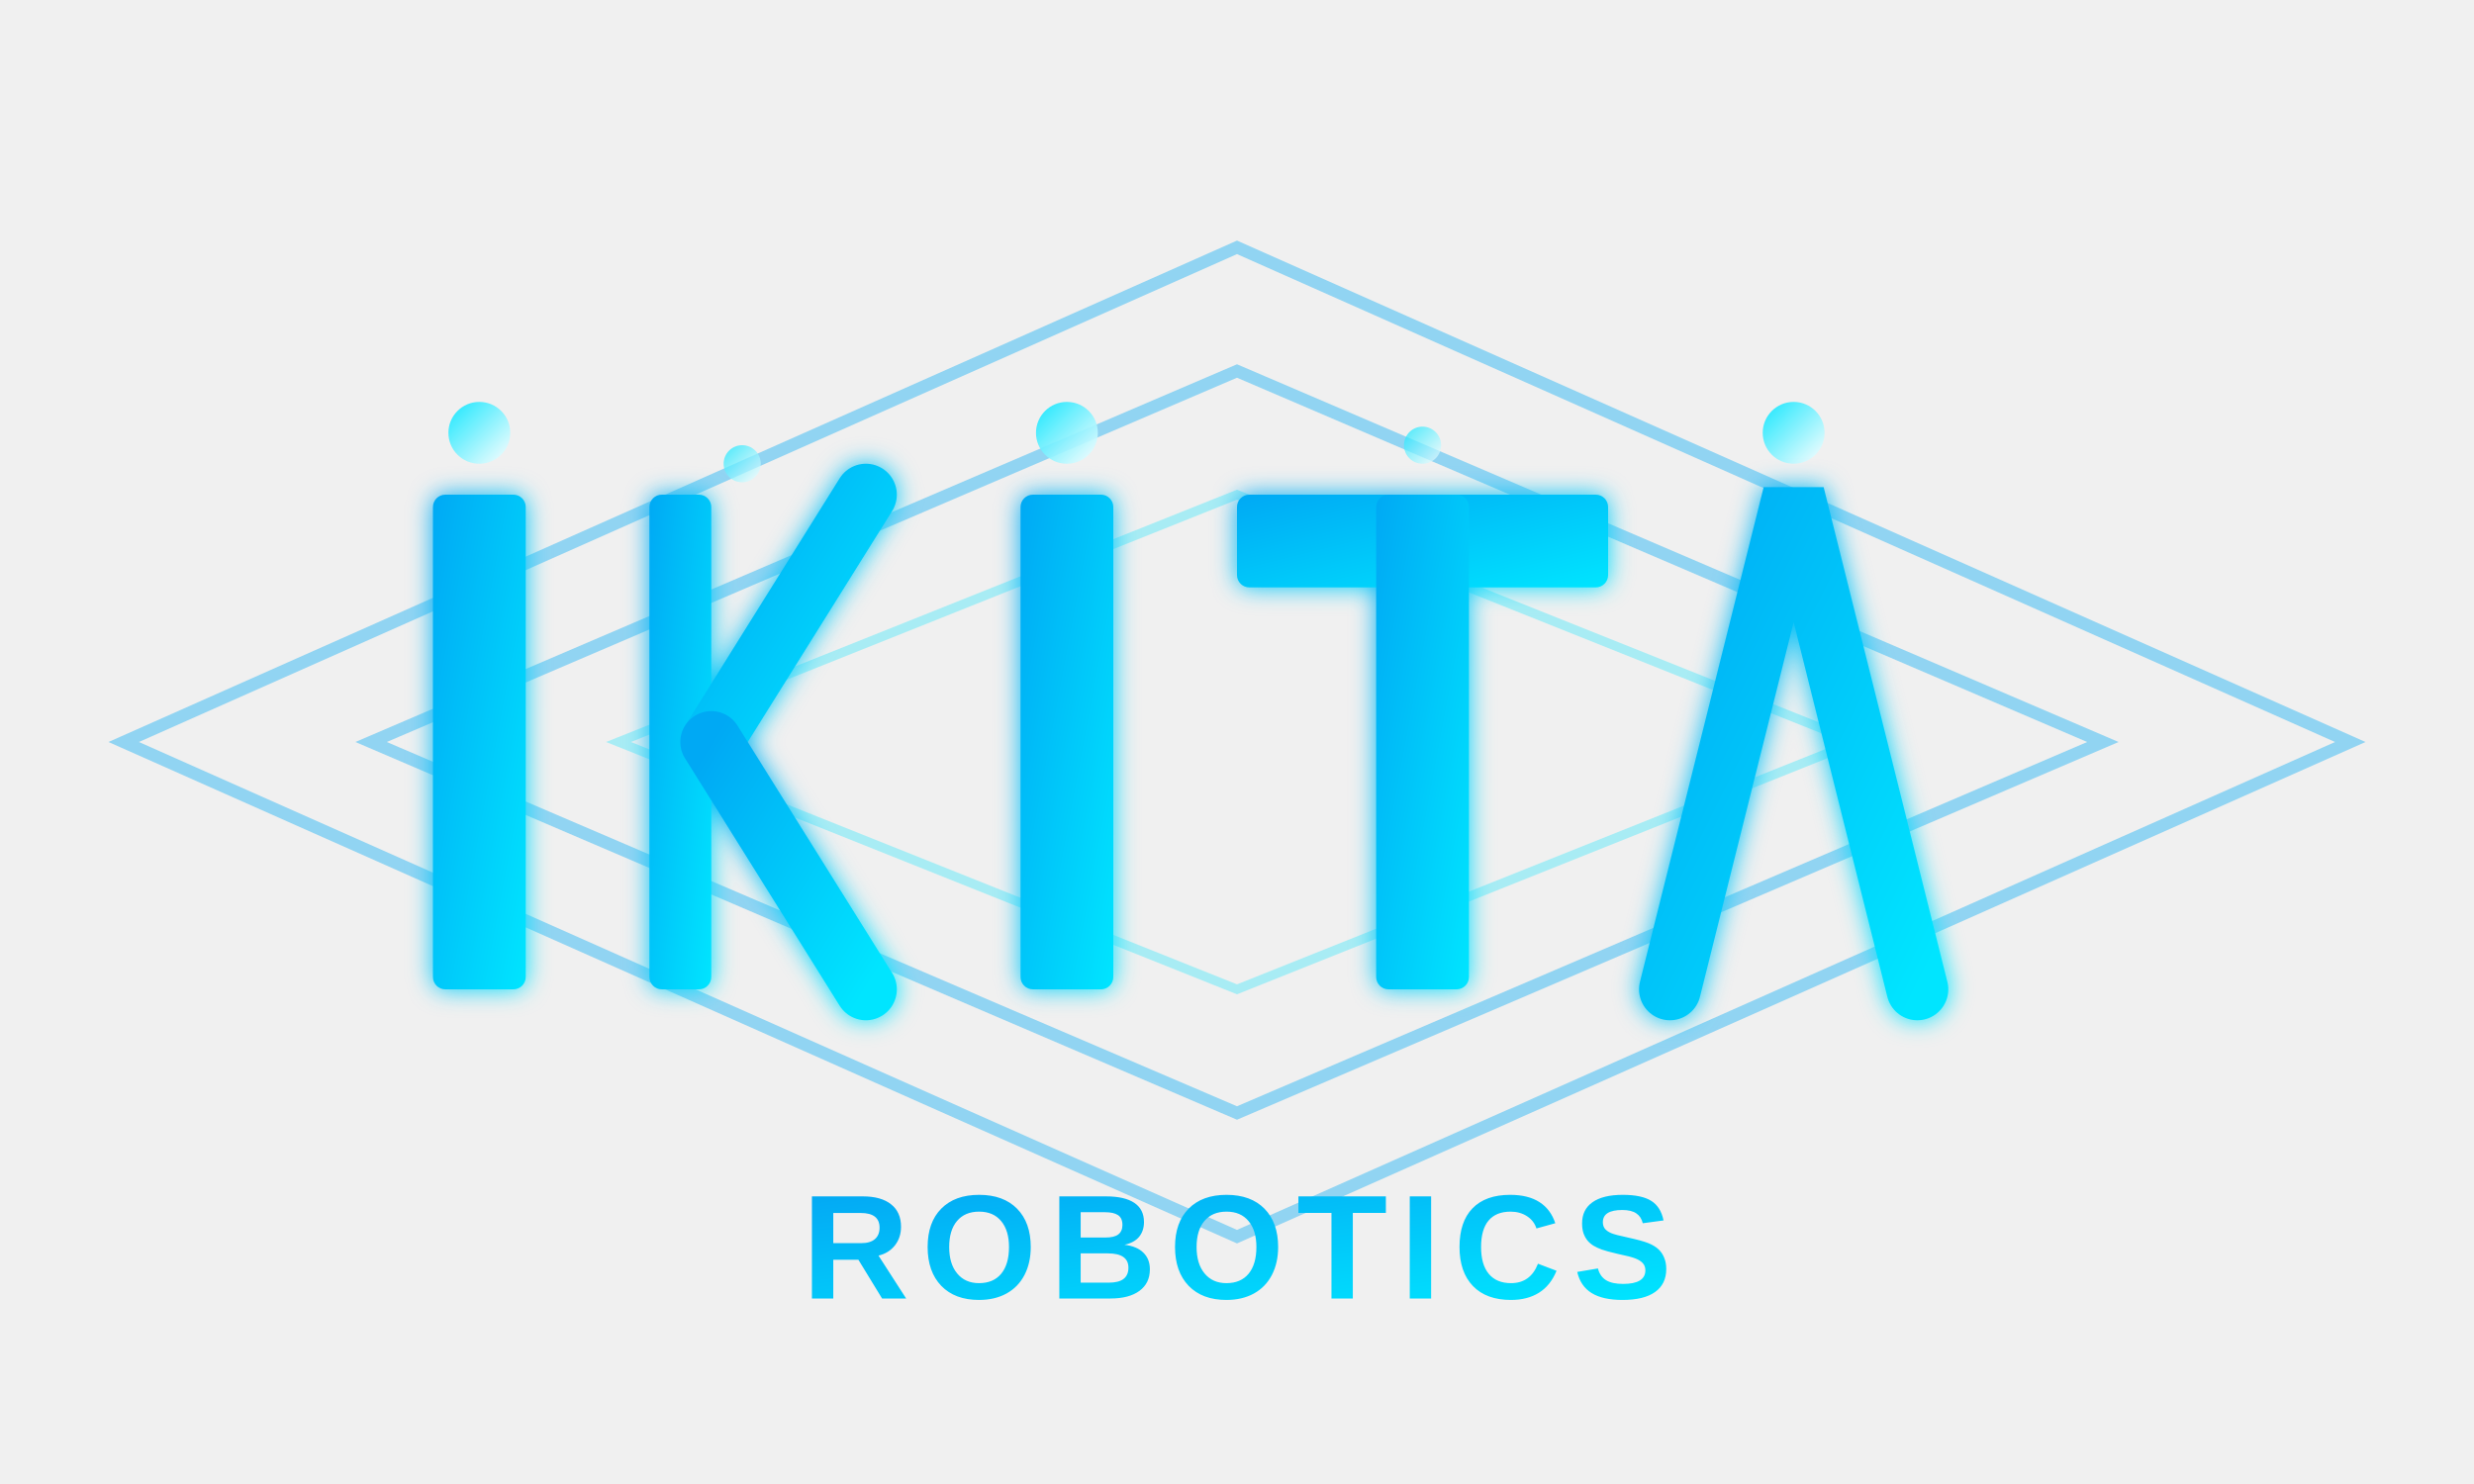
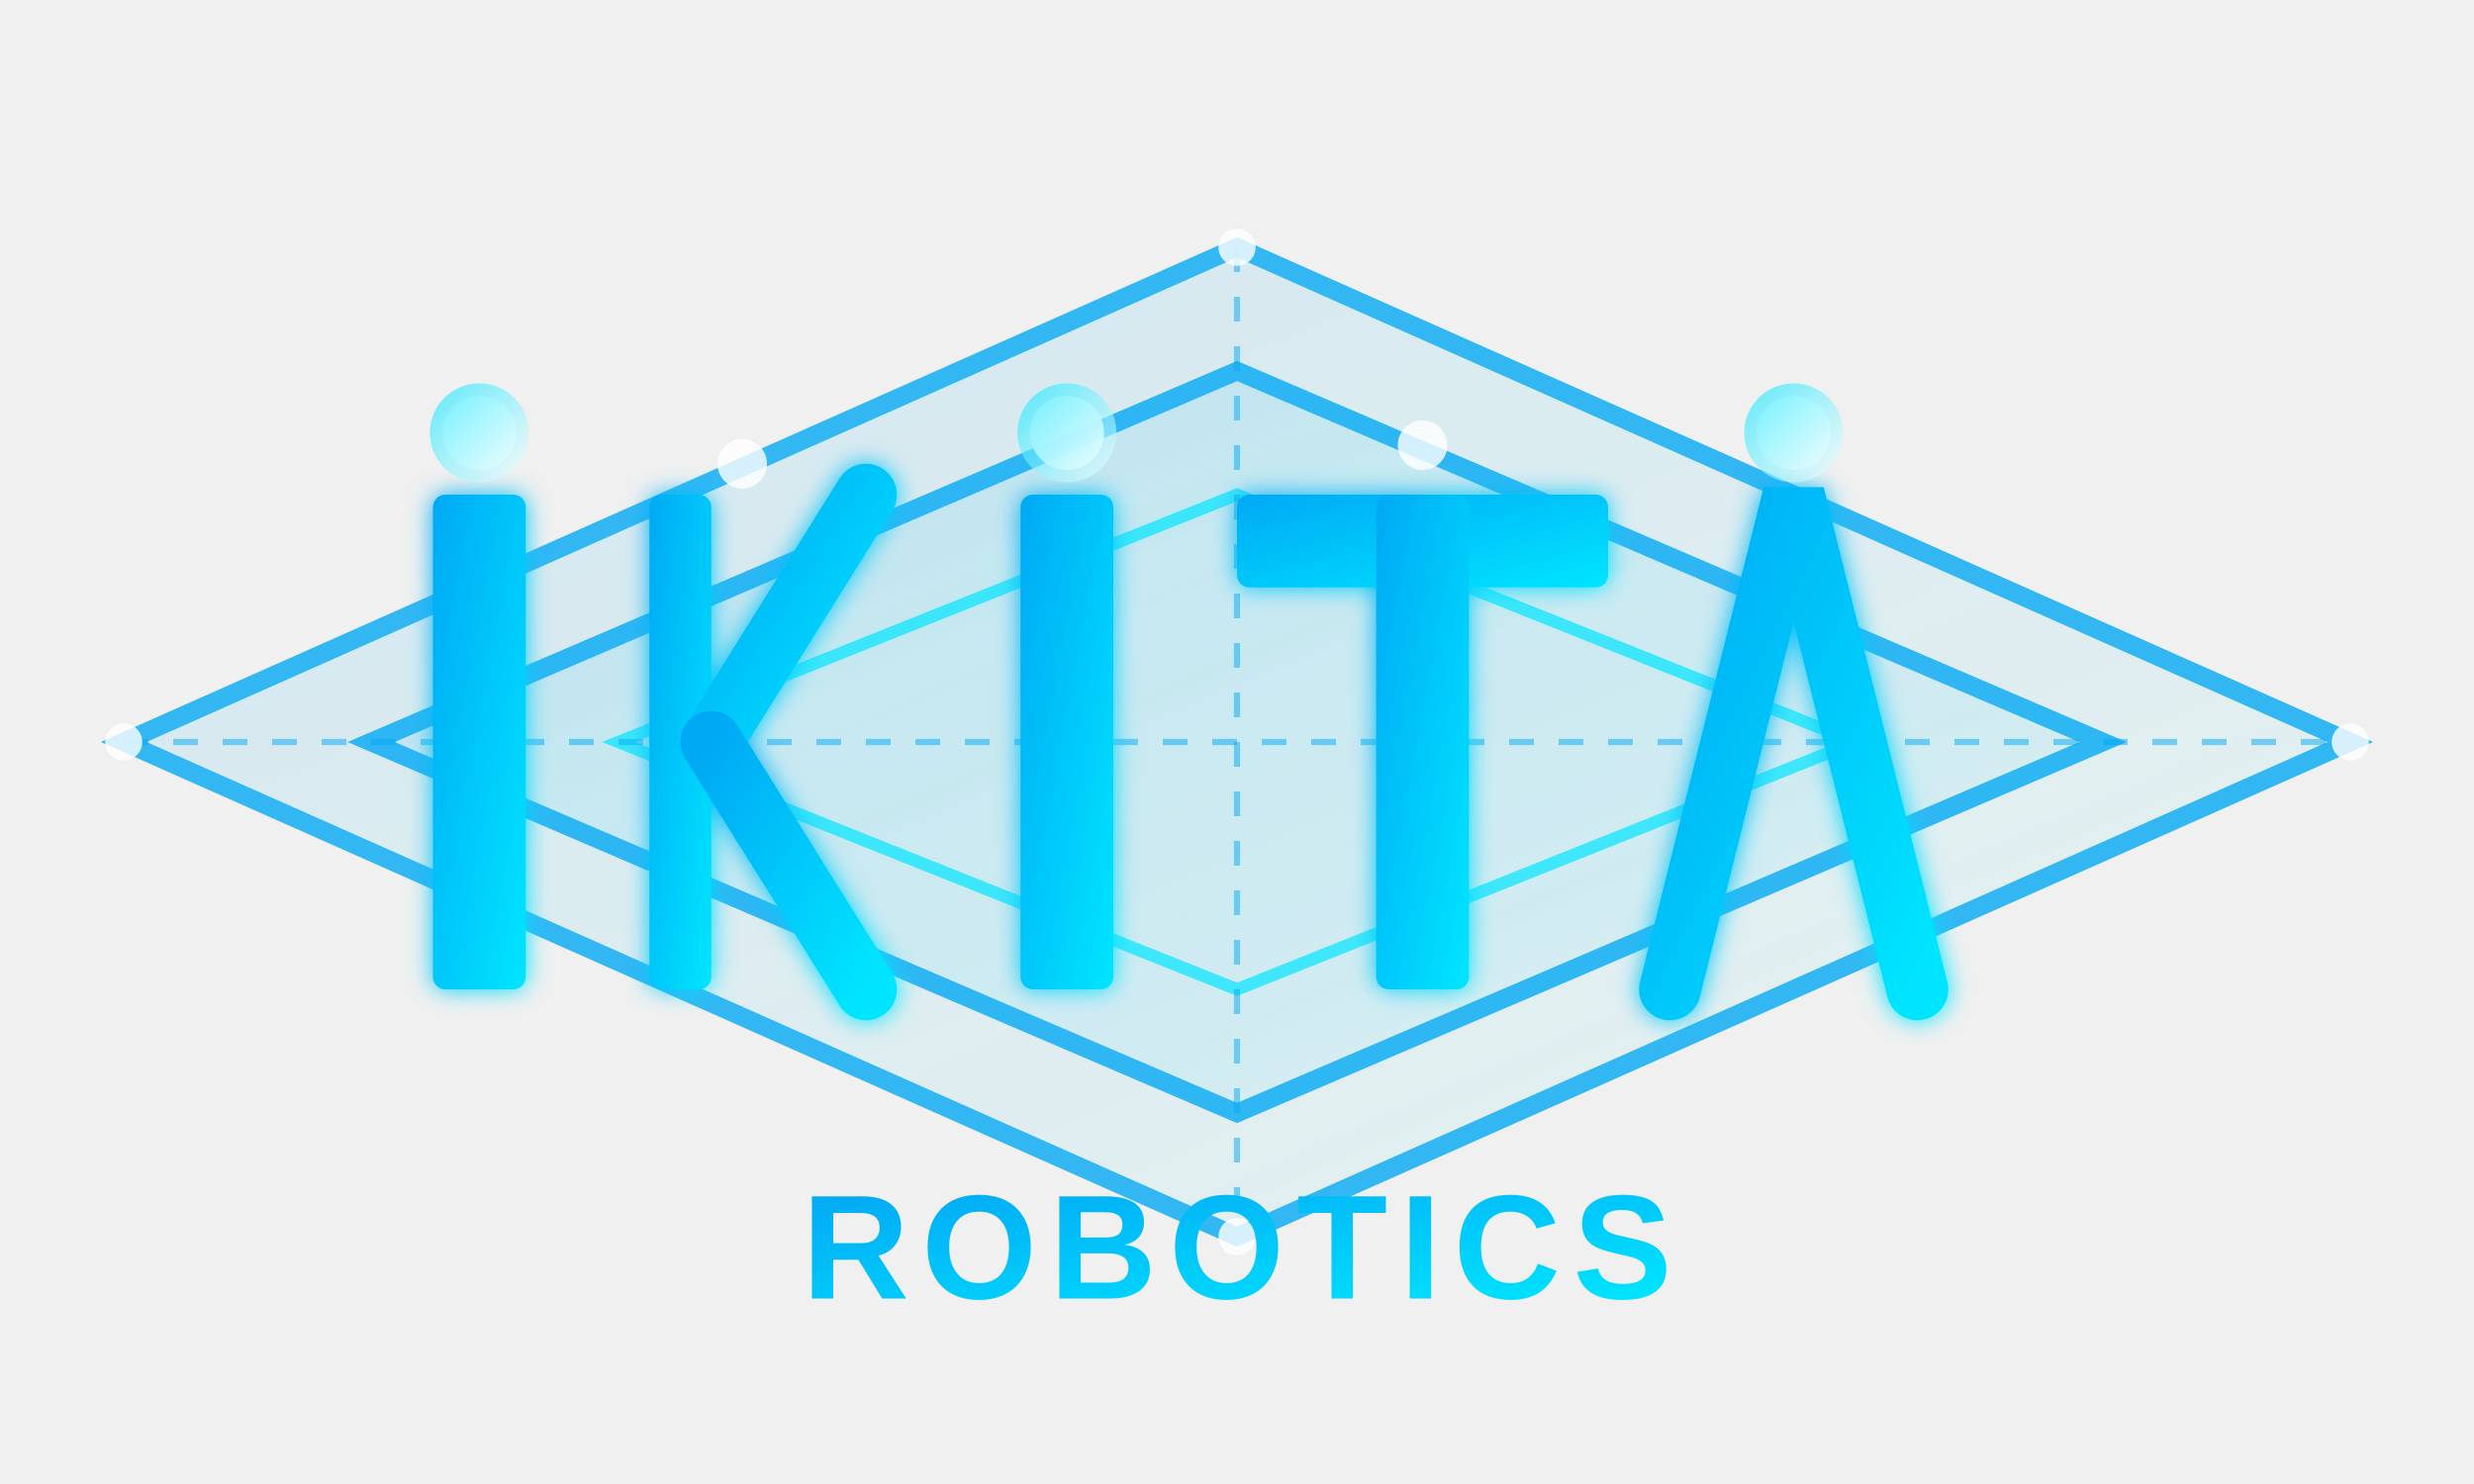
<svg xmlns="http://www.w3.org/2000/svg" viewBox="0 0 400 240" width="400" height="240">
  <defs>
    <linearGradient id="mainGradient" x1="0%" y1="0%" x2="100%" y2="100%">
      <stop offset="0%" stop-color="#03A9F4" />
      <stop offset="100%" stop-color="#00E5FF" />
    </linearGradient>
    <linearGradient id="accentGradient" x1="0%" y1="0%" x2="100%" y2="100%">
      <stop offset="0%" stop-color="#00E5FF" />
      <stop offset="100%" stop-color="#FFFFFF" />
    </linearGradient>
+     <linearGradient id="bgGradient" x1="0%" y1="0%" x2="100%" y2="100%">
+       <stop offset="0%" stop-color="#03A9F4" stop-opacity="0.15" />
+       <stop offset="100%" stop-color="#00E5FF" stop-opacity="0.05" />
+     </linearGradient>
    <filter id="glow" x="-20%" y="-20%" width="140%" height="140%">
      <feGaussianBlur stdDeviation="2" result="blur" />
      <feComposite in="SourceGraphic" in2="blur" operator="over" />
    </filter>
  </defs>
-   <path d="M20,120 L200,40 L380,120 L200,200 Z" fill="none" stroke="#03A9F4" stroke-width="2" opacity="0.4" />
-   <path d="M60,120 L200,60 L340,120 L200,180 Z" fill="none" stroke="#03A9F4" stroke-width="2" opacity="0.4" />
-   <path d="M100,120 L200,80 L300,120 L200,160 Z" fill="none" stroke="#00E5FF" stroke-width="1.5" opacity="0.3" />
+   <path d="M20,120 L200,40 L380,120 L200,200 Z" fill="url(#bgGradient)" stroke="#03A9F4" stroke-width="3" opacity="0.8" />
+   <path d="M60,120 L200,60 L340,120 L200,180 Z" fill="url(#bgGradient)" stroke="#03A9F4" stroke-width="3" opacity="0.8" />
+   <path d="M100,120 L200,80 L300,120 L200,160 Z" fill="none" stroke="#00E5FF" stroke-width="2" opacity="0.7" />
+   <line x1="200" y1="40" x2="200" y2="200" stroke="#03A9F4" stroke-width="1" opacity="0.5" stroke-dasharray="4 4" />
+   <line x1="20" y1="120" x2="380" y2="120" stroke="#03A9F4" stroke-width="1" opacity="0.5" stroke-dasharray="4 4" />
  <g filter="url(#glow)">
    <rect x="70" y="80" width="15" height="80" rx="2" fill="url(#mainGradient)" />
    <rect x="105" y="80" width="10" height="80" rx="2" fill="url(#mainGradient)" />
    <path d="M115,120 L140,80" stroke="url(#mainGradient)" stroke-width="10" stroke-linecap="round" />
    <path d="M115,120 L140,160" stroke="url(#mainGradient)" stroke-width="10" stroke-linecap="round" />
    <rect x="165" y="80" width="15" height="80" rx="2" fill="url(#mainGradient)" />
    <rect x="200" y="80" width="60" height="15" rx="2" fill="url(#mainGradient)" />
    <rect x="222.5" y="80" width="15" height="80" rx="2" fill="url(#mainGradient)" />
    <path d="M270,160 L290,80 L310,160" stroke="url(#mainGradient)" stroke-width="10" stroke-linecap="round" fill="none" />
    <path d="M275,130 L305,130" stroke="url(#mainGradient)" stroke-width="10" stroke-linecap="round" />
  </g>
-   <circle cx="77.5" cy="70" r="5" fill="url(#accentGradient)" opacity="0.9" />
-   <circle cx="172.5" cy="70" r="5" fill="url(#accentGradient)" opacity="0.9" />
-   <circle cx="290" cy="70" r="5" fill="url(#accentGradient)" opacity="0.9" />
-   <circle cx="120" cy="75" r="3" fill="url(#accentGradient)" opacity="0.7" />
-   <circle cx="230" cy="72" r="3" fill="url(#accentGradient)" opacity="0.7" />
-   <line x1="65" y1="180" x2="335" y2="180" stroke="url(#mainGradient)" stroke-width="2.5" opacity="0.8" />
+   <circle cx="77.5" cy="70" r="6" fill="#FFFFFF" opacity="0.9" />
+   <circle cx="77.5" cy="70" r="8" fill="url(#accentGradient)" opacity="0.6" />
+   <circle cx="172.5" cy="70" r="6" fill="#FFFFFF" opacity="0.9" />
+   <circle cx="172.5" cy="70" r="8" fill="url(#accentGradient)" opacity="0.6" />
+   <circle cx="290" cy="70" r="6" fill="#FFFFFF" opacity="0.9" />
+   <circle cx="290" cy="70" r="8" fill="url(#accentGradient)" opacity="0.6" />
+   <circle cx="120" cy="75" r="4" fill="#FFFFFF" opacity="0.8" />
+   <circle cx="230" cy="72" r="4" fill="#FFFFFF" opacity="0.8" />
+   <circle cx="200" cy="40" r="3" fill="#FFFFFF" opacity="0.8" />
+   <circle cx="20" cy="120" r="3" fill="#FFFFFF" opacity="0.8" />
+   <circle cx="380" cy="120" r="3" fill="#FFFFFF" opacity="0.8" />
+   <circle cx="200" cy="200" r="3" fill="#FFFFFF" opacity="0.8" />
+   <line x1="65" y1="180" x2="335" y2="180" stroke="url(#mainGradient)" stroke-width="3" opacity="1" />
  <text x="200" y="210" font-family="Arial, sans-serif" font-size="24" font-weight="bold" letter-spacing="2" text-anchor="middle" fill="url(#mainGradient)">
    ROBOTICS
  </text>
</svg>
